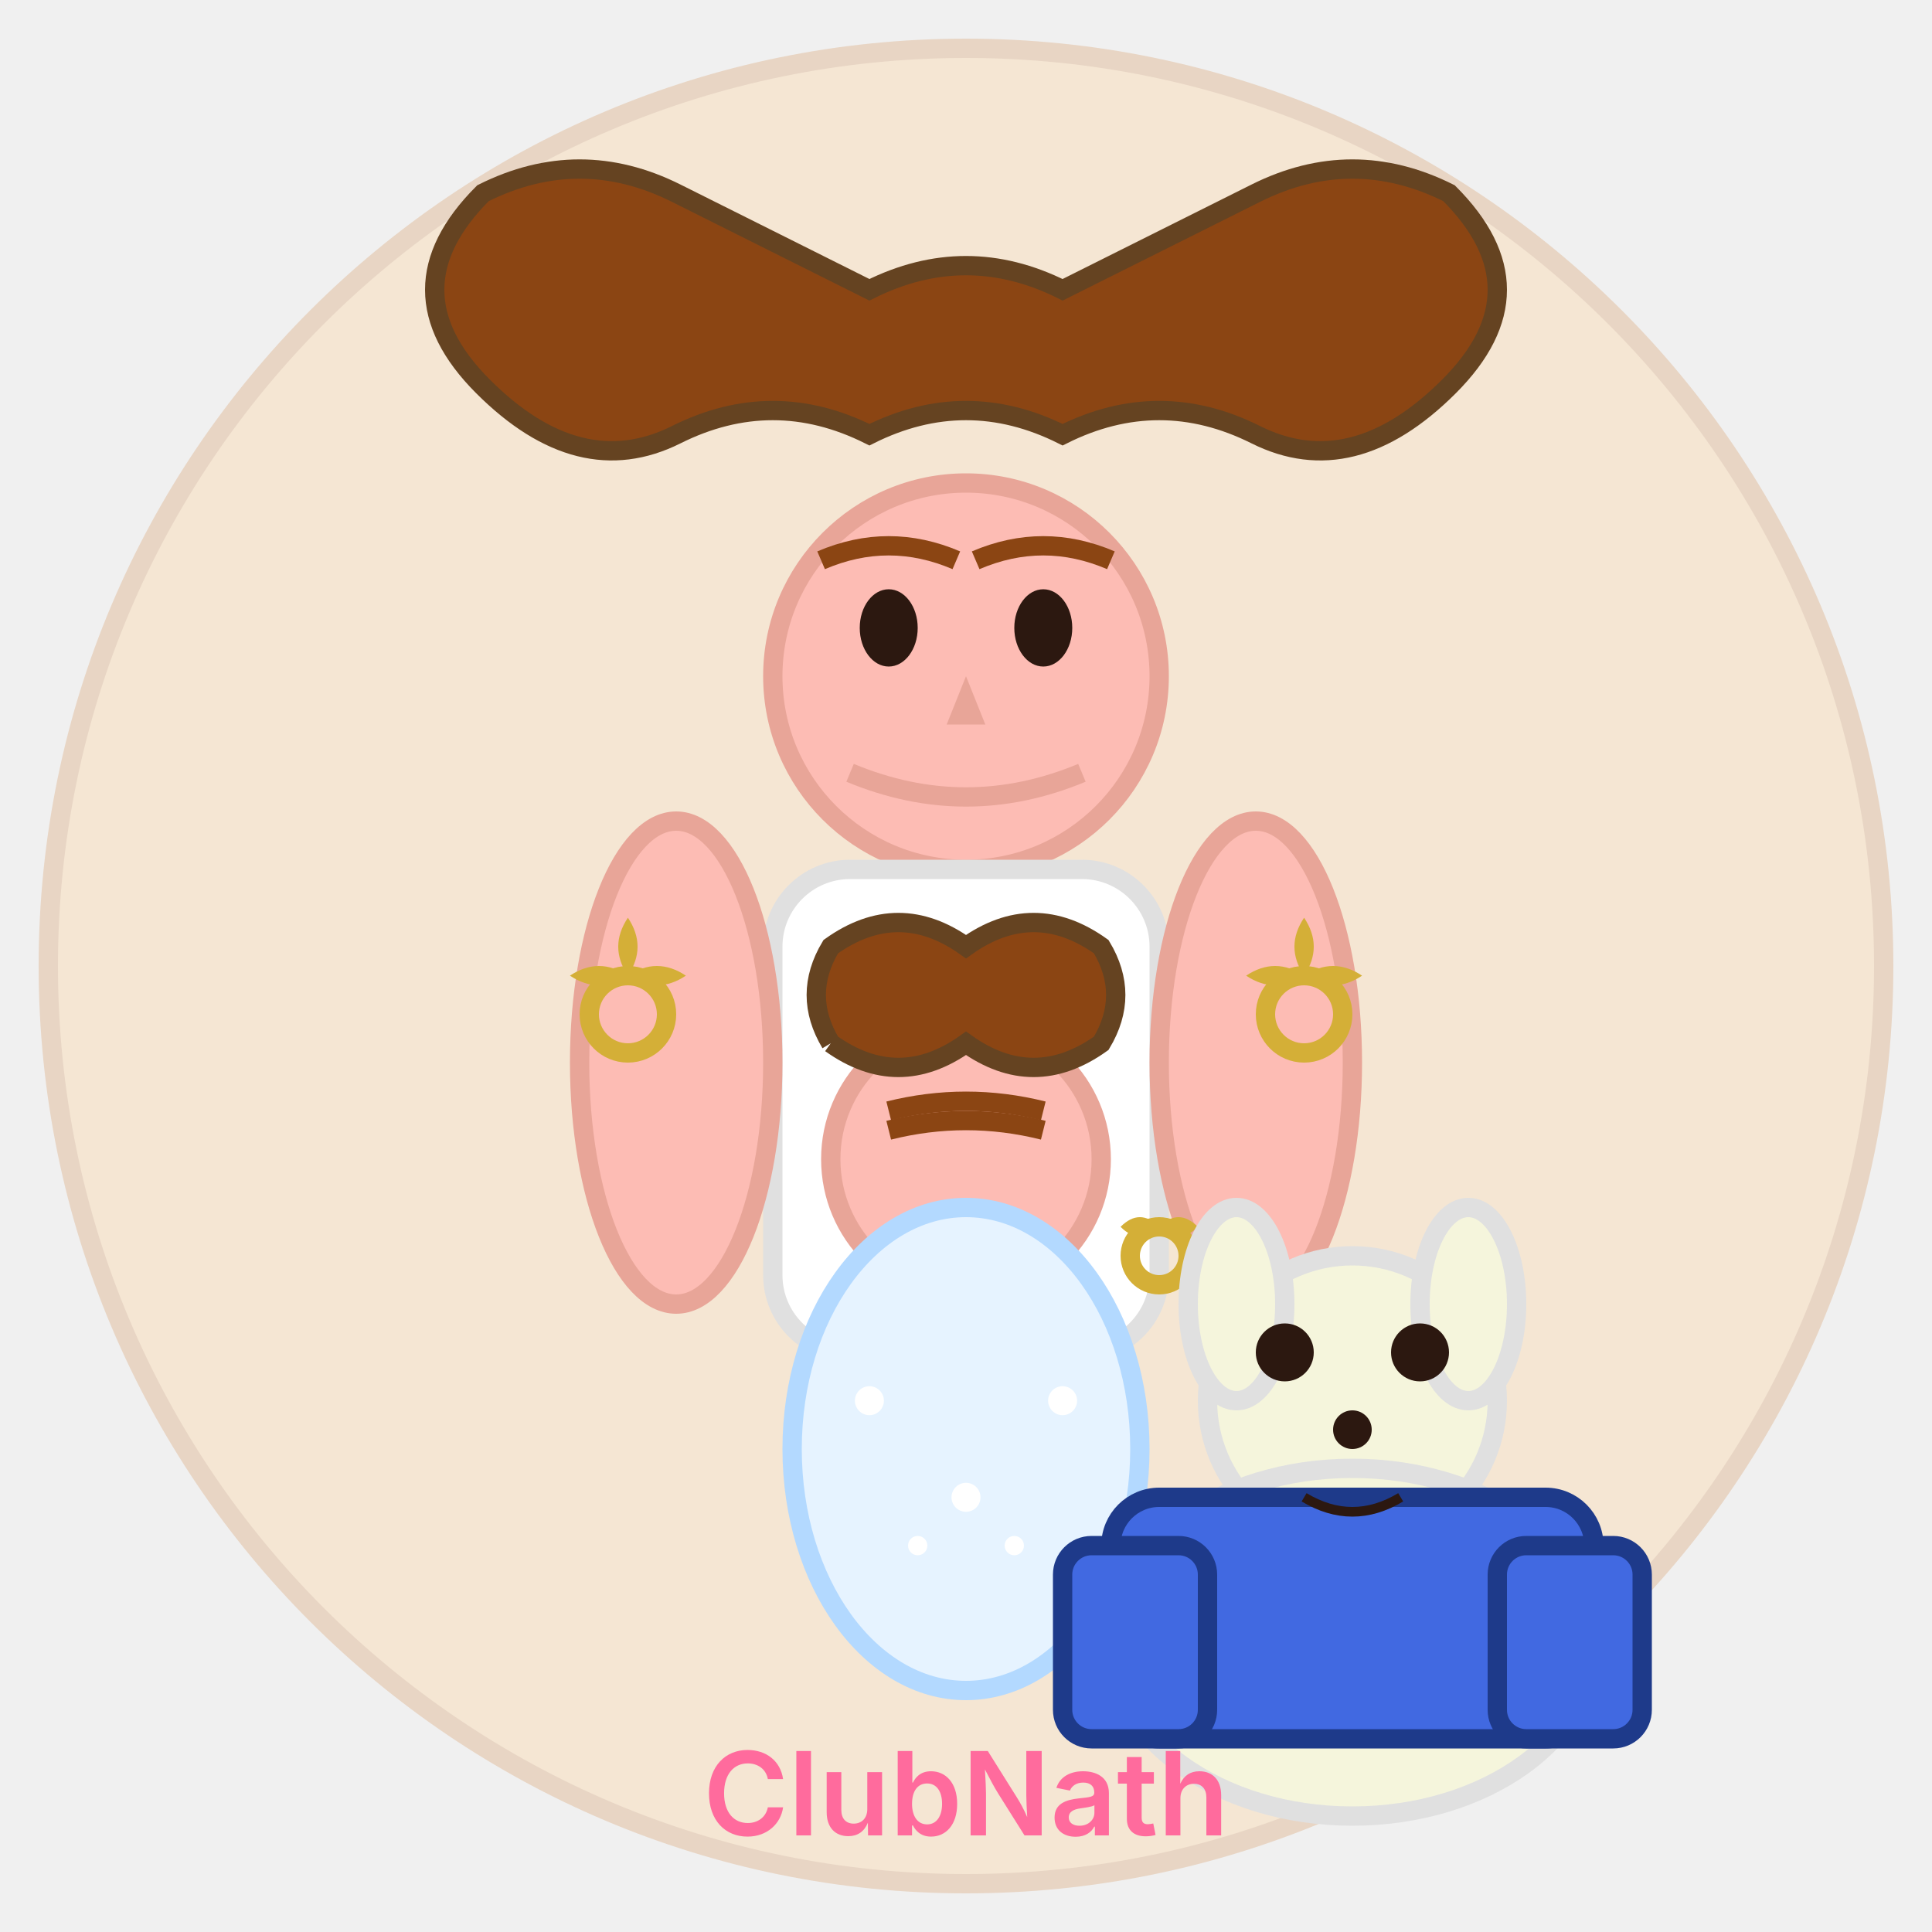
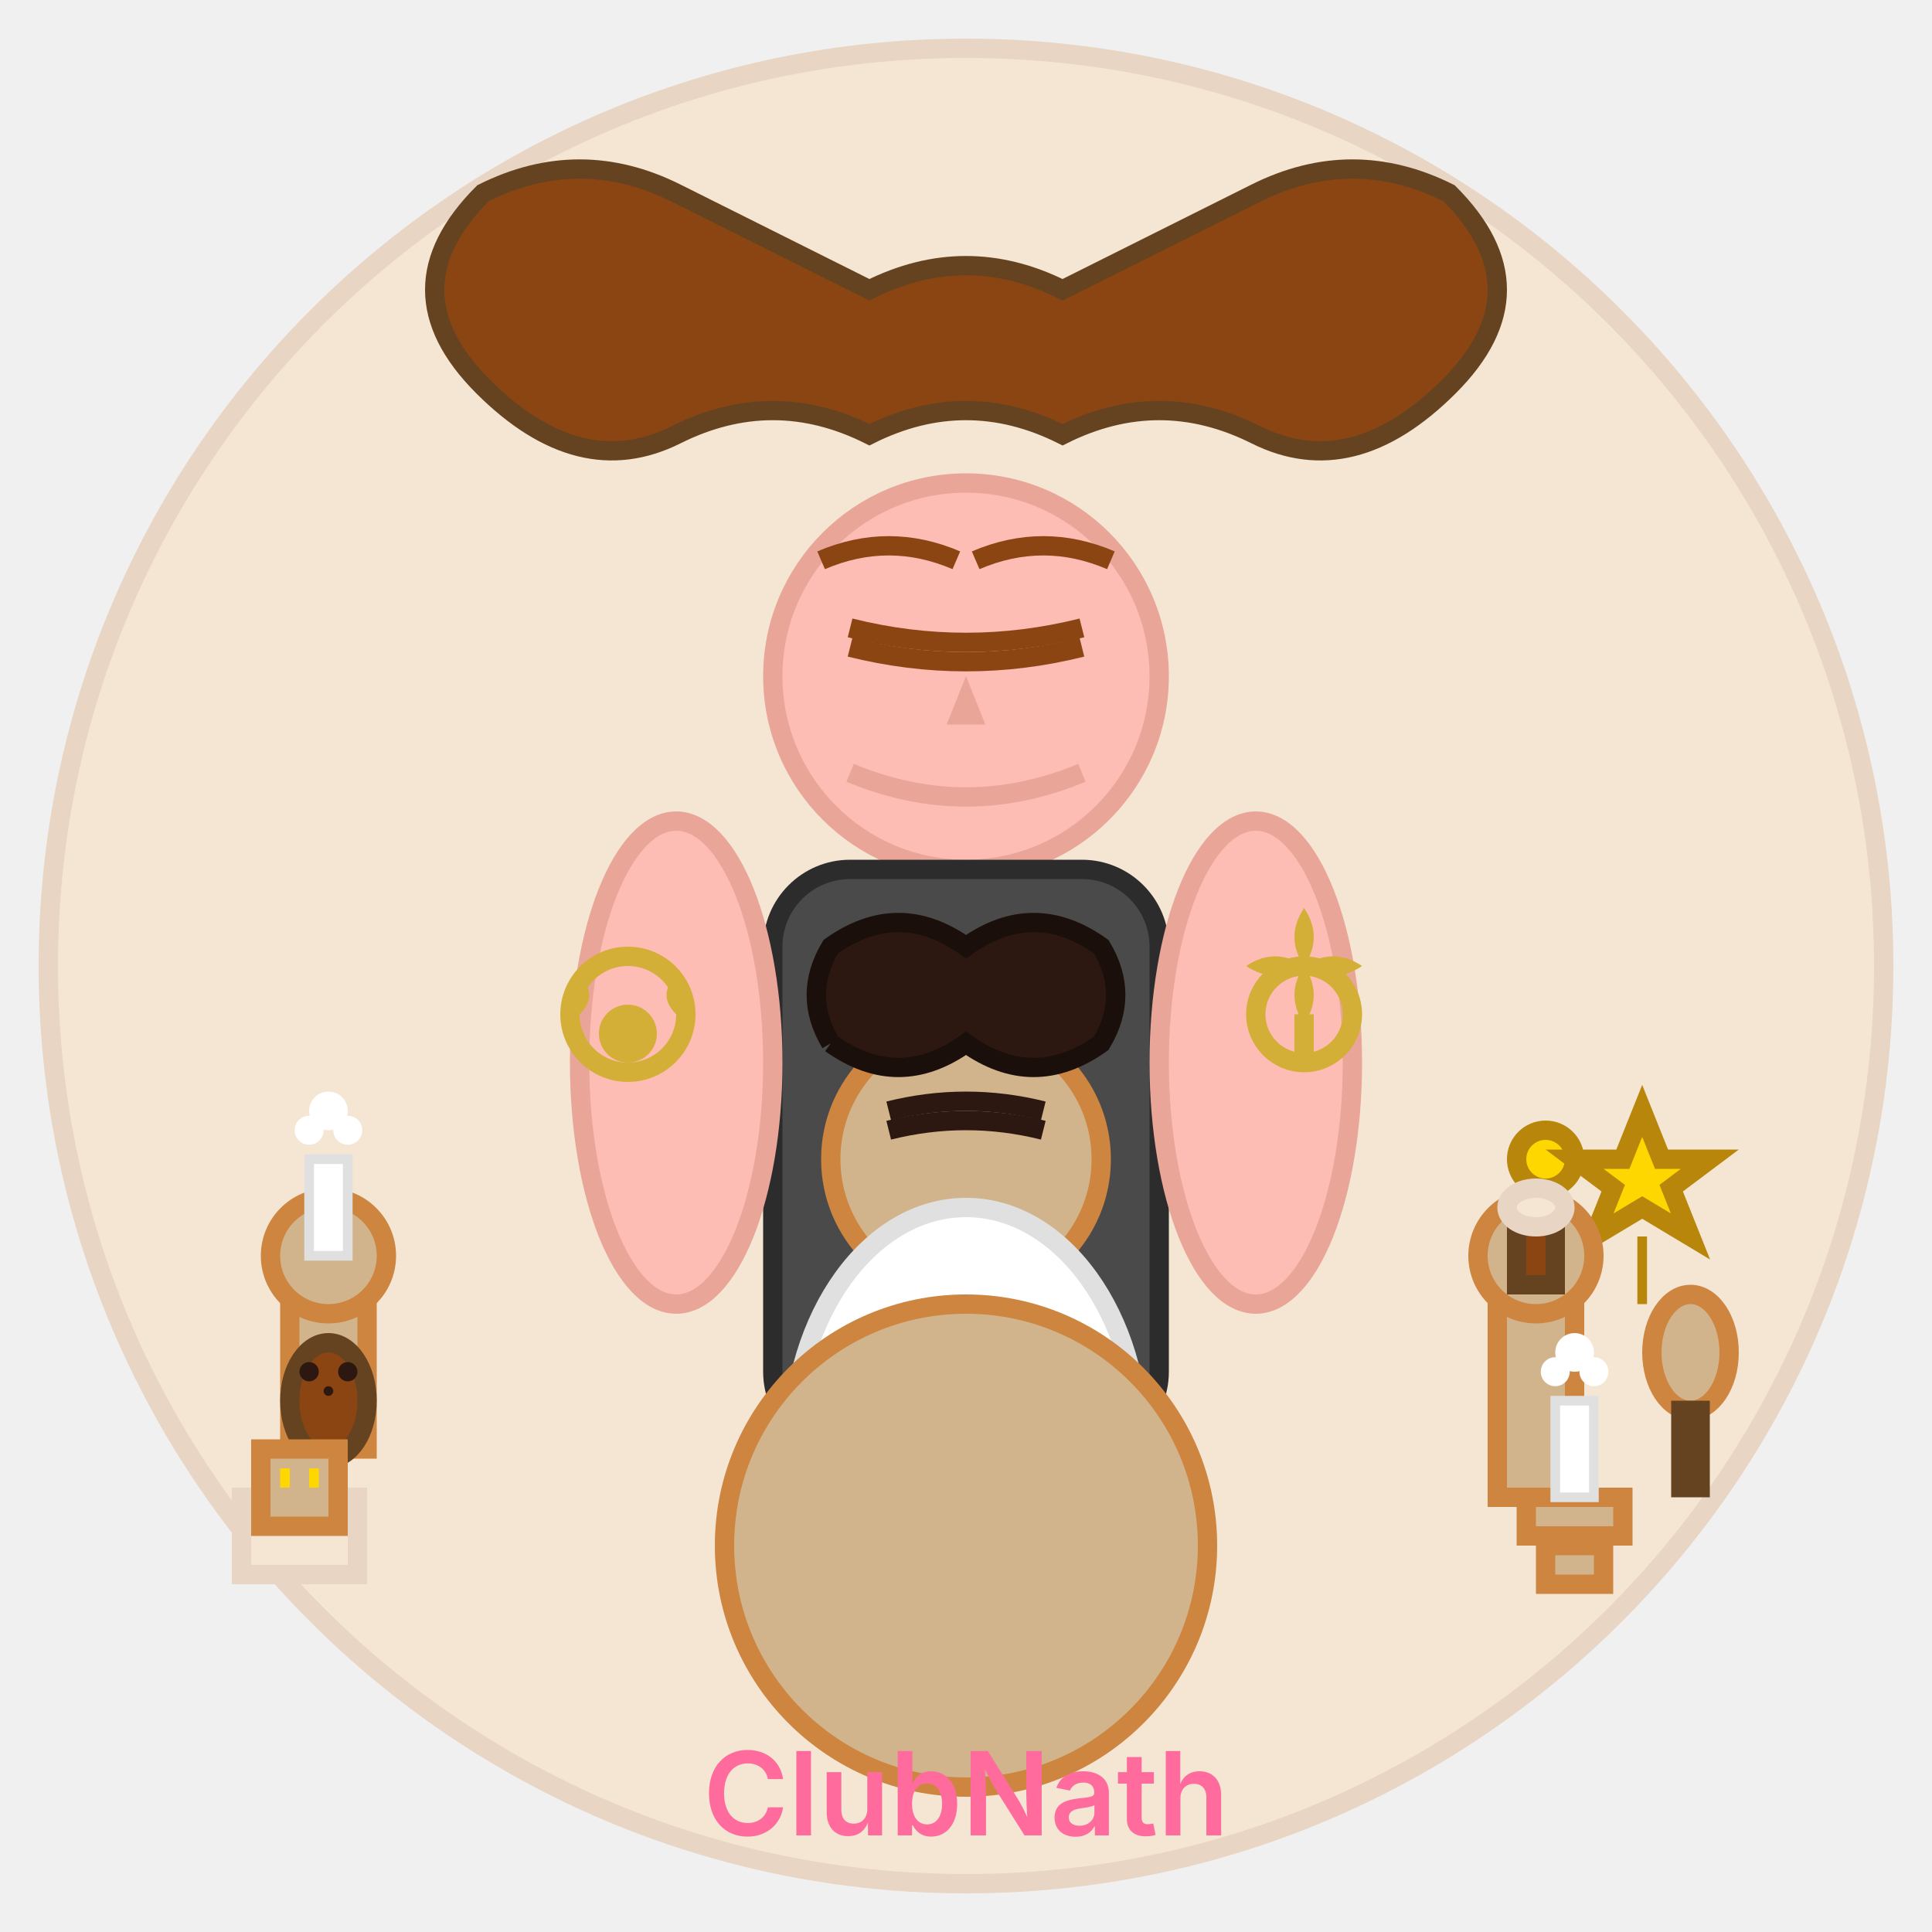
<svg xmlns="http://www.w3.org/2000/svg" width="200" height="200" viewBox="0 0 200 200">
  <circle cx="100" cy="100" r="95" fill="#F5E6D3" stroke="#E8D5C4" stroke-width="2" />
  <g id="mother">
    <path d="M 50 40 Q 40 30 50 20 Q 60 15 70 20 Q 80 25 90 30 Q 100 25 110 30 Q 120 25 130 20 Q 140 15 150 20 Q 160 30 150 40 Q 140 50 130 45 Q 120 40 110 45 Q 100 40 90 45 Q 80 40 70 45 Q 60 50 50 40" fill="#8B4513" stroke="#654321" stroke-width="2" />
    <circle cx="100" cy="70" r="20" fill="#FDBCB4" stroke="#E8A598" stroke-width="2" />
-     <ellipse cx="92" cy="65" rx="3" ry="4" fill="#2C1810" />
-     <ellipse cx="108" cy="65" rx="3" ry="4" fill="#2C1810" />
+     <path d="M 88 65 Q 100 68 112 65" stroke="#8B4513" stroke-width="2" fill="none" />
+     <path d="M 88 67 Q 100 70 112 67" stroke="#8B4513" stroke-width="2" fill="none" />
    <path d="M 85 58 Q 92 55 99 58" stroke="#8B4513" stroke-width="2" fill="none" />
    <path d="M 101 58 Q 108 55 115 58" stroke="#8B4513" stroke-width="2" fill="none" />
    <path d="M 100 70 L 98 75 L 100 75 L 102 75 Z" fill="#E8A598" />
    <path d="M 88 80 Q 100 85 112 80" stroke="#E8A598" stroke-width="2" fill="none" />
-     <rect x="80" y="90" width="40" height="50" rx="8" fill="white" stroke="#E0E0E0" stroke-width="2" />
+     <rect x="80" y="90" width="40" height="60" rx="8" fill="#4A4A4A" stroke="#2C2C2C" stroke-width="2" />
    <ellipse cx="70" cy="110" rx="10" ry="25" fill="#FDBCB4" stroke="#E8A598" stroke-width="2" />
    <ellipse cx="130" cy="110" rx="10" ry="25" fill="#FDBCB4" stroke="#E8A598" stroke-width="2" />
-     <g id="rose-tattoo-left">
-       <circle cx="65" cy="105" r="4" fill="none" stroke="#D4AF37" stroke-width="2" />
-       <path d="M 65 101 Q 62 99 59 101 Q 62 103 65 101" fill="#D4AF37" />
-       <path d="M 65 101 Q 68 99 71 101 Q 68 103 65 101" fill="#D4AF37" />
-       <path d="M 65 101 Q 63 98 65 95 Q 67 98 65 101" fill="#D4AF37" />
+     <g id="cherub-tattoo">
+       <circle cx="65" cy="105" r="6" fill="none" stroke="#D4AF37" stroke-width="2" />
+       <circle cx="65" cy="107" r="3" fill="#D4AF37" />
+       <path d="M 60 105 Q 58 103 60 101 Q 62 103 60 105" fill="#D4AF37" />
+       <path d="M 70 105 Q 72 103 70 101 Q 68 103 70 105" fill="#D4AF37" />
    </g>
-     <g id="rose-tattoo-right">
-       <circle cx="135" cy="105" r="4" fill="none" stroke="#D4AF37" stroke-width="2" />
-       <path d="M 135 101 Q 132 99 129 101 Q 132 103 135 101" fill="#D4AF37" />
-       <path d="M 135 101 Q 138 99 141 101 Q 138 103 135 101" fill="#D4AF37" />
-       <path d="M 135 101 Q 133 98 135 95 Q 137 98 135 101" fill="#D4AF37" />
+     <g id="floral-tattoo">
+       <circle cx="135" cy="105" r="5" fill="none" stroke="#D4AF37" stroke-width="2" />
+       <path d="M 135 100 Q 132 98 129 100 Q 132 102 135 100" fill="#D4AF37" />
+       <path d="M 135 100 Q 138 98 141 100 Q 138 102 135 100" fill="#D4AF37" />
+       <path d="M 135 100 Q 133 97 135 94 Q 137 97 135 100" fill="#D4AF37" />
+       <path d="M 135 100 Q 133 103 135 106 Q 137 103 135 100" fill="#D4AF37" />
+       <path d="M 135 105 L 135 110" stroke="#D4AF37" stroke-width="2" fill="none" />
    </g>
-     <g id="rose-tattoo-thigh">
-       <circle cx="120" cy="130" r="3" fill="none" stroke="#D4AF37" stroke-width="2" />
-       <path d="M 120 127 Q 118 125 116 127 Q 118 129 120 127" fill="#D4AF37" />
-       <path d="M 120 127 Q 122 125 124 127 Q 122 129 120 127" fill="#D4AF37" />
-     </g>
+     <ellipse cx="90" cy="155" rx="8" ry="4" fill="#FDBCB4" stroke="#E8A598" stroke-width="2" />
+     <ellipse cx="110" cy="155" rx="8" ry="4" fill="#FDBCB4" stroke="#E8A598" stroke-width="2" />
  </g>
  <g id="baby">
-     <circle cx="100" cy="120" r="14" fill="#FDBCB4" stroke="#E8A598" stroke-width="2" />
-     <path d="M 86 108 Q 83 103 86 98 Q 93 93 100 98 Q 107 93 114 98 Q 117 103 114 108 Q 107 113 100 108 Q 93 113 86 108" fill="#8B4513" stroke="#654321" stroke-width="2" />
-     <path d="M 92 115 Q 100 113 108 115" stroke="#8B4513" stroke-width="2" fill="none" />
-     <path d="M 92 117 Q 100 115 108 117" stroke="#8B4513" stroke-width="2" fill="none" />
-     <ellipse cx="100" cy="150" rx="18" ry="25" fill="#E6F3FF" stroke="#B3D9FF" stroke-width="2" />
-     <circle cx="90" cy="145" r="1.5" fill="white" />
-     <circle cx="110" cy="145" r="1.5" fill="white" />
-     <circle cx="100" cy="155" r="1.5" fill="white" />
-     <circle cx="95" cy="160" r="1" fill="white" />
-     <circle cx="105" cy="160" r="1" fill="white" />
+     <circle cx="100" cy="120" r="14" fill="#D2B48C" stroke="#CD853F" stroke-width="2" />
+     <path d="M 86 108 Q 83 103 86 98 Q 93 93 100 98 Q 107 93 114 98 Q 117 103 114 108 Q 107 113 100 108 Q 93 113 86 108" fill="#2C1810" stroke="#1A0F0A" stroke-width="2" />
+     <path d="M 92 115 Q 100 113 108 115" stroke="#2C1810" stroke-width="2" fill="none" />
+     <path d="M 92 117 Q 100 115 108 117" stroke="#2C1810" stroke-width="2" fill="none" />
+     <ellipse cx="100" cy="150" rx="18" ry="25" fill="white" stroke="#E0E0E0" stroke-width="2" />
+     <circle cx="90" cy="145" r="1" fill="#E0E0E0" />
+     <circle cx="110" cy="145" r="1" fill="#E0E0E0" />
+     <circle cx="100" cy="155" r="1" fill="#E0E0E0" />
+     <circle cx="95" cy="160" r="0.8" fill="#E0E0E0" />
+     <circle cx="105" cy="160" r="0.8" fill="#E0E0E0" />
  </g>
-   <g id="dog">
-     <circle cx="140" cy="145" r="15" fill="#F5F5DC" stroke="#E0E0E0" stroke-width="2" />
-     <ellipse cx="128" cy="135" rx="5" ry="10" fill="#F5F5DC" stroke="#E0E0E0" stroke-width="2" />
-     <ellipse cx="152" cy="135" rx="5" ry="10" fill="#F5F5DC" stroke="#E0E0E0" stroke-width="2" />
-     <circle cx="133" cy="140" r="3" fill="#2C1810" />
-     <circle cx="147" cy="140" r="3" fill="#2C1810" />
-     <circle cx="140" cy="148" r="2" fill="#2C1810" />
-     <ellipse cx="140" cy="170" rx="25" ry="18" fill="#F5F5DC" stroke="#E0E0E0" stroke-width="2" />
-     <rect x="115" y="155" width="50" height="25" rx="5" fill="#4169E1" stroke="#1E3A8A" stroke-width="2" />
-     <rect x="110" y="160" width="15" height="20" rx="3" fill="#4169E1" stroke="#1E3A8A" stroke-width="2" />
-     <rect x="155" y="160" width="15" height="20" rx="3" fill="#4169E1" stroke="#1E3A8A" stroke-width="2" />
-     <path d="M 135 155 Q 140 158 145 155" stroke="#2C1810" stroke-width="1" fill="none" />
+   <g id="left-decorations">
+     <rect x="30" y="130" width="8" height="20" fill="#D2B48C" stroke="#CD853F" stroke-width="2" />
+     <circle cx="34" cy="130" r="6" fill="#D2B48C" stroke="#CD853F" stroke-width="2" />
+     <rect x="32" y="120" width="4" height="10" fill="white" stroke="#E0E0E0" stroke-width="1" />
+     <circle cx="34" cy="115" r="2" fill="white" />
+     <circle cx="32" cy="117" r="1.5" fill="white" />
+     <circle cx="36" cy="117" r="1.5" fill="white" />
+     <ellipse cx="34" cy="145" rx="4" ry="6" fill="#8B4513" stroke="#654321" stroke-width="2" />
+     <circle cx="32" cy="142" r="1" fill="#2C1810" />
+     <circle cx="36" cy="142" r="1" fill="#2C1810" />
+     <circle cx="34" cy="144" r="0.5" fill="#2C1810" />
+     <rect x="25" y="155" width="12" height="8" fill="#F5E6D3" stroke="#E8D5C4" stroke-width="2" />
+     <rect x="27" y="150" width="8" height="8" fill="#D2B48C" stroke="#CD853F" stroke-width="2" />
+     <rect x="29" y="152" width="1" height="2" fill="#FFD700" />
+     <rect x="32" y="152" width="1" height="2" fill="#FFD700" />
  </g>
+   <g id="right-decorations">
+     <circle cx="160" cy="120" r="3" fill="#FFD700" stroke="#B8860B" stroke-width="2" />
+     <path d="M 160 123 L 160 130" stroke="#B8860B" stroke-width="1" fill="none" />
+     <path d="M 170 115 L 172 120 L 177 120 L 173 123 L 175 128 L 170 125 L 165 128 L 167 123 L 163 120 L 168 120 Z" fill="#FFD700" stroke="#B8860B" stroke-width="2" />
+     <path d="M 170 128 L 170 135" stroke="#B8860B" stroke-width="1" fill="none" />
+     <rect x="155" y="130" width="8" height="25" fill="#D2B48C" stroke="#CD853F" stroke-width="2" />
+     <circle cx="159" cy="130" r="6" fill="#D2B48C" stroke="#CD853F" stroke-width="2" />
+     <rect x="157" y="125" width="4" height="8" fill="#8B4513" stroke="#654321" stroke-width="2" />
+     <ellipse cx="159" cy="125" rx="3" ry="2" fill="#F5E6D3" stroke="#E8D5C4" stroke-width="2" />
+     <ellipse cx="175" cy="140" rx="4" ry="6" fill="#D2B48C" stroke="#CD853F" stroke-width="2" />
+     <rect x="174" y="146" width="2" height="8" fill="#8B4513" stroke="#654321" stroke-width="2" />
+     <rect x="160" y="160" width="6" height="4" fill="#D2B48C" stroke="#CD853F" stroke-width="2" />
+     <rect x="158" y="155" width="10" height="4" fill="#D2B48C" stroke="#CD853F" stroke-width="2" />
+     <rect x="161" y="145" width="4" height="10" fill="white" stroke="#E0E0E0" stroke-width="1" />
+     <circle cx="163" cy="140" r="2" fill="white" />
+     <circle cx="161" cy="142" r="1.5" fill="white" />
+     <circle cx="165" cy="142" r="1.5" fill="white" />
+   </g>
+   <circle cx="100" cy="160" r="25" fill="#D2B48C" stroke="#CD853F" stroke-width="2" />
  <text x="100" y="190" text-anchor="middle" font-family="Inter, sans-serif" font-size="12" font-weight="600" fill="#FF6B9D">
    ClubNath
  </text>
</svg>
